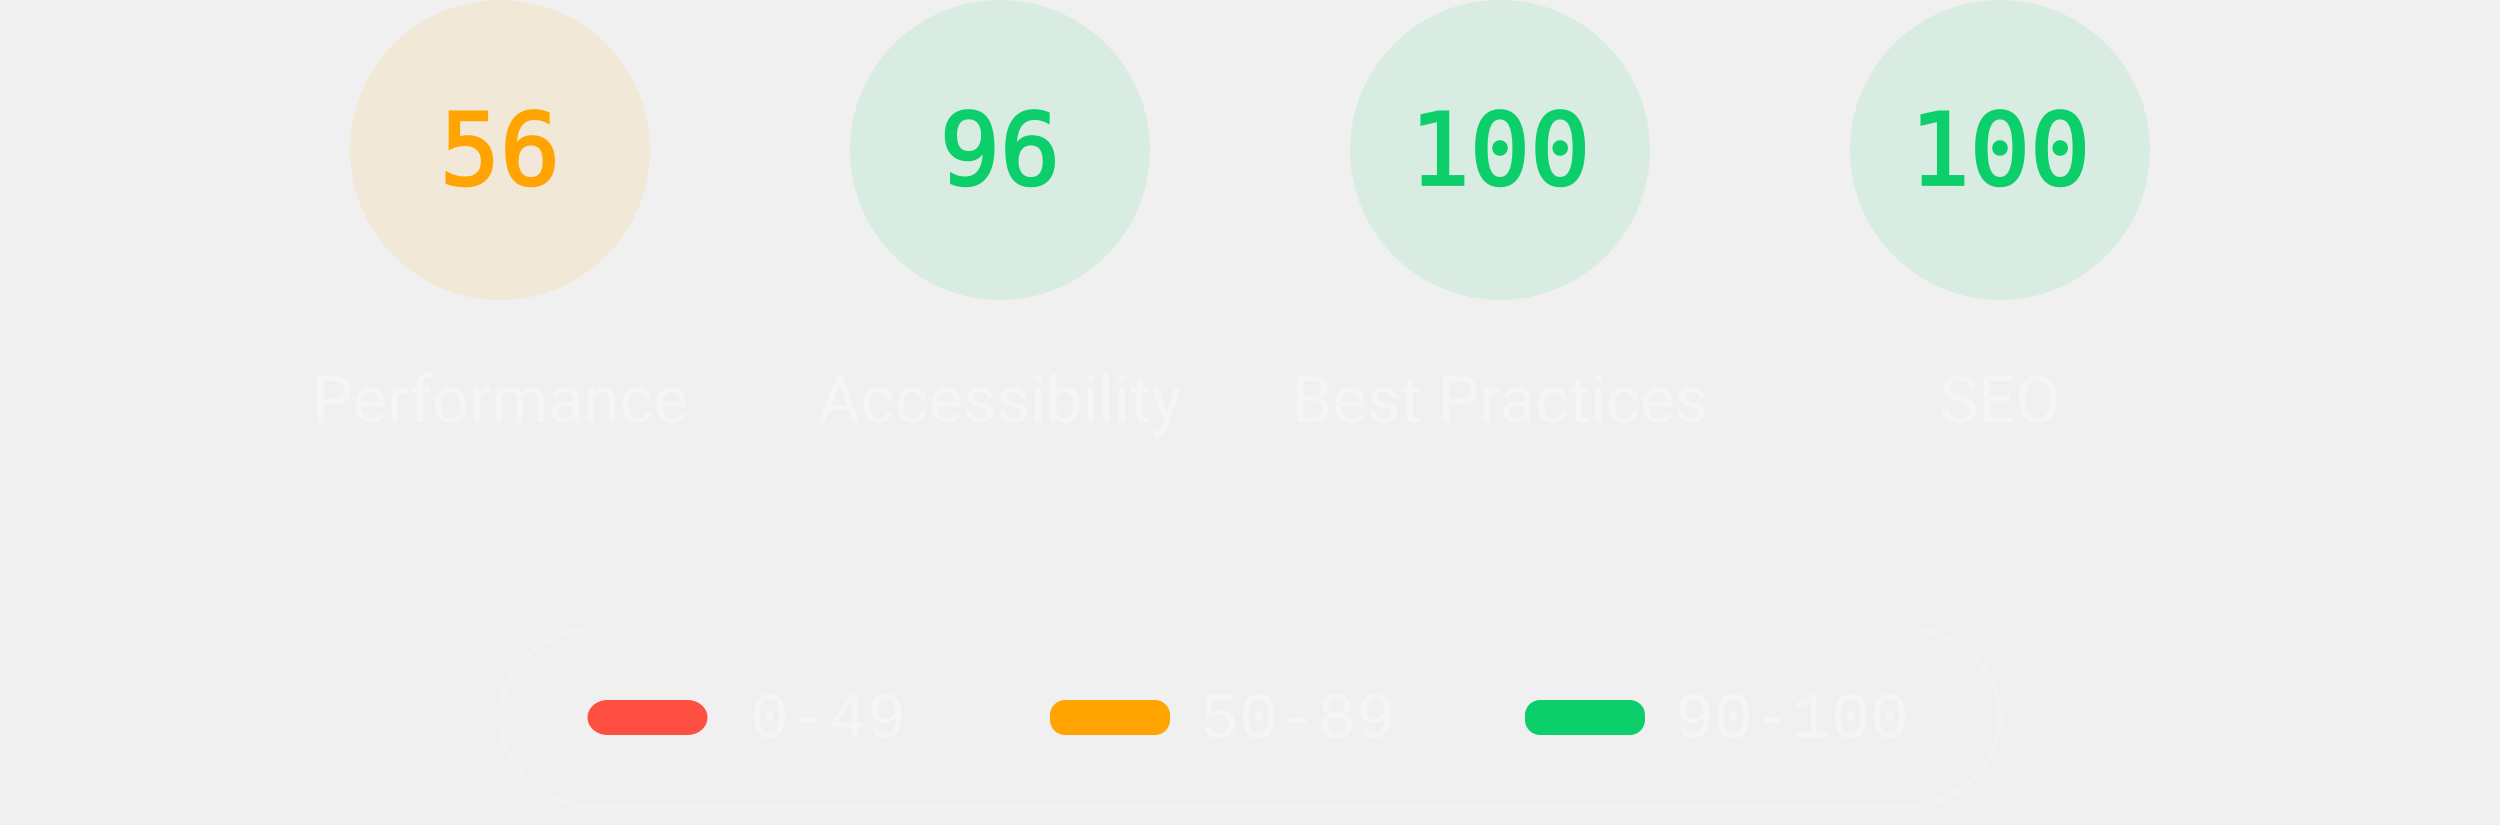
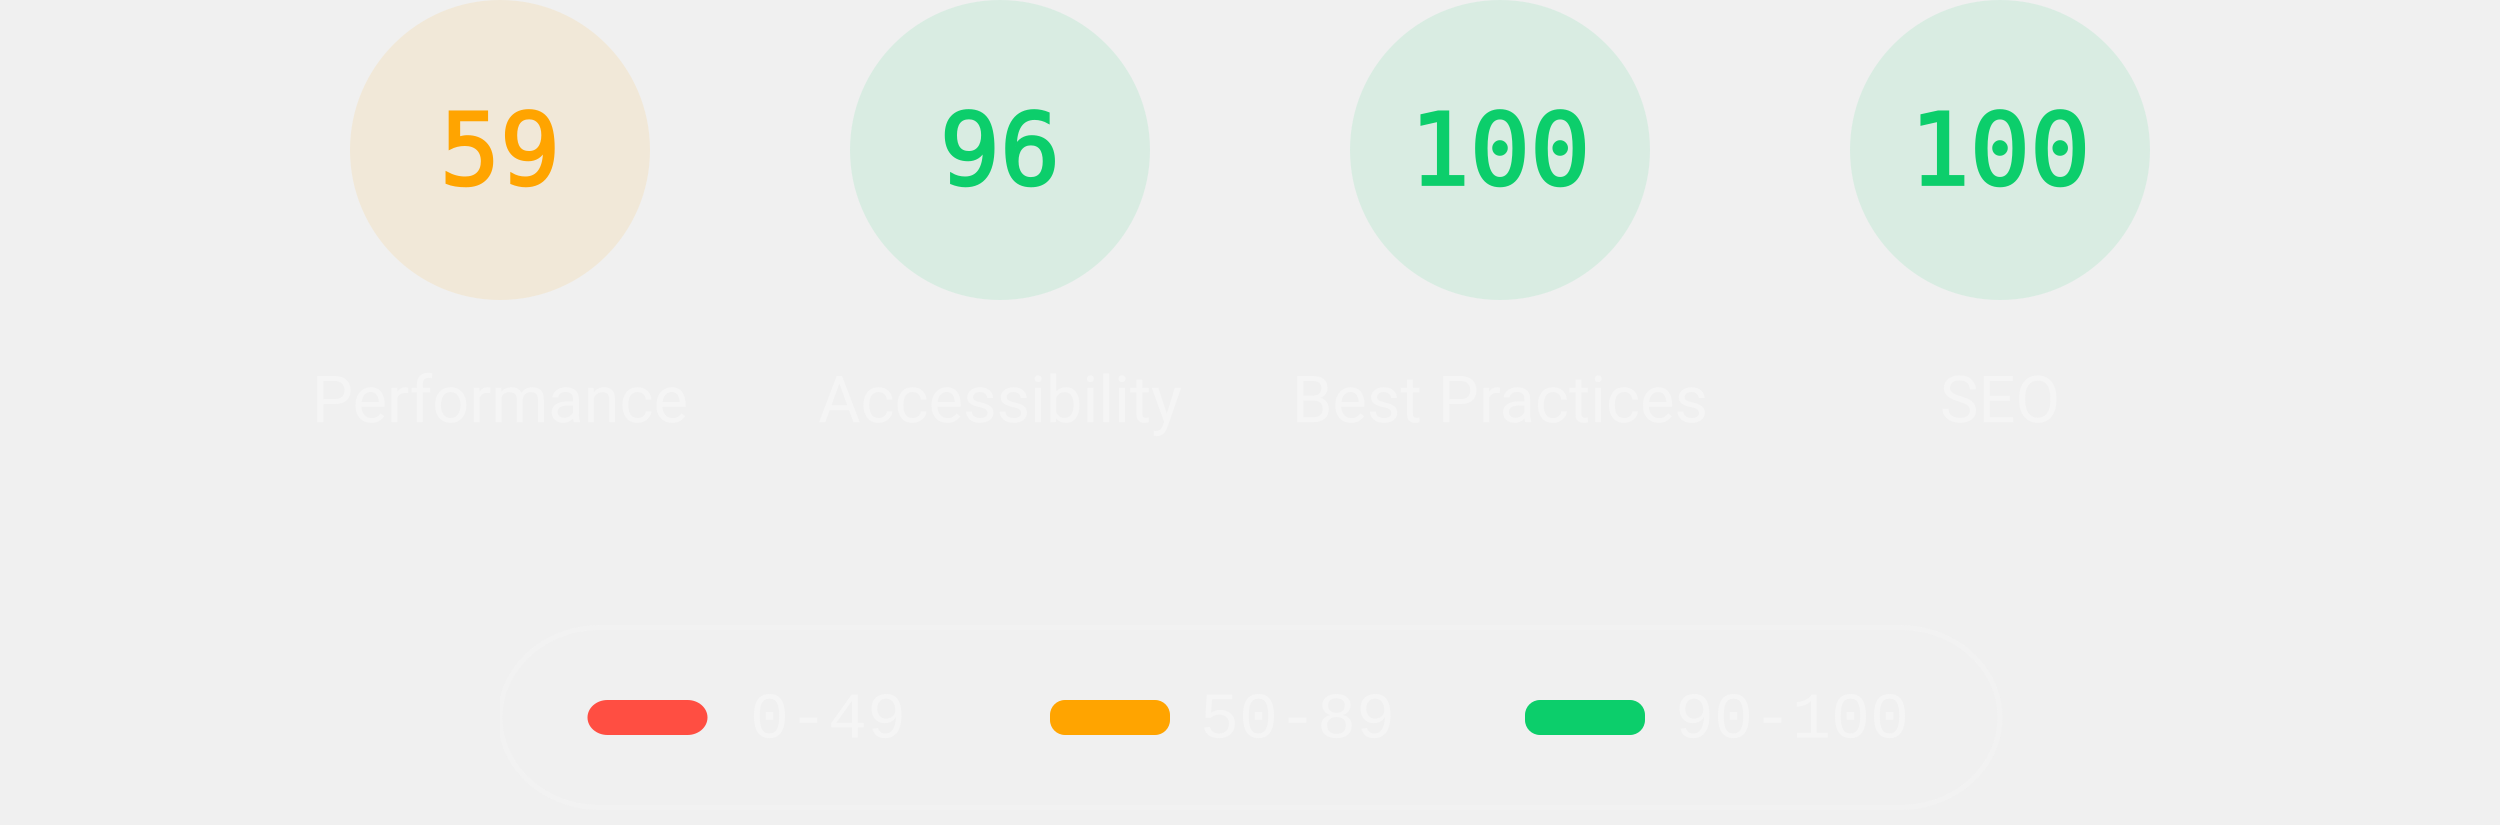
<svg xmlns="http://www.w3.org/2000/svg" class="theme--dark" fill="none" width="1000" height="330">
  <style>
			.gauge-base {
				opacity: 0.1
			}

			.gauge-arc {
				fill: none;
				animation-delay: 250ms;
				stroke-linecap: round;
				transform: rotate(-90deg);
				transform-origin: 100px 60px;
				animation: load-gauge 1s ease forwards
			}

			.guage-text {
				font-size: 40px;
				font-family: monospace;
				text-align: center
			}

			.guage-red {
				color: #ff4e42;
				fill: #ff4e42;
				stroke: #ff4e42
			}
			.guage-orange {
				color: #ffa400;
				fill: #ffa400;
				stroke: #ffa400
			}
			.guage-green {
				color: #0cce6b;
				fill: #0cce6b;
				stroke: #0cce6b
			}
			.theme--agnostic .guage-undefined {
				color: #5c5c5c;
				fill: #5c5c5c;
				stroke: #5c5c5c
			}
			.theme--light .guage-undefined {
				color: #1e1e1e;
				fill: #1e1e1e;
				stroke: #1e1e1e
			}
			.theme--dark .guage-undefined {
				color: #f5f5f5;
				fill: #f5f5f5;
				stroke: #f5f5f5
			}

			.guage-title {
				stroke: none;
				font-size: 26px;
				line-height: 26px;
				font-family: Roboto, Halvetica, Arial, sans-serif
			}
			.metric.guage-title {
				font-family: 'Courier New', Courier, monospace
			}
			.theme--agnostic .guage-title {
				color: #737373;
				fill: #737373
			}
			.theme--light .guage-title {
				color: #212121;
				fill: #212121
			}
			.theme--dark .guage-title {
				color: #f5f5f5;
				fill: #f5f5f5
			}

			@keyframes load-gauge {
				from {
					stroke-dasharray: 0 352.858
				}
			}
			.lh-gauge--pwa__disc {
				fill: #e0e0e0
			}
			.lh-gauge--pwa__logo {
				position: relative;
				fill: #b0b0b0
			}
			.lh-gauge--pwa__invisible {
				display: none
			}
			.lh-gauge--pwa__visible {
				display: inline
			}
			.guage-invisible {
				display: none
			}
			.lh-gauge--pwa__logo--primary-color {
				fill: #304ffe
			}
			.theme--agnostic .lh-gauge--pwa__logo--secondary-color {
				fill: #787878
			}
			.theme--light .lh-gauge--pwa__logo--secondary-color {
				fill: #3d3d3d
			}
			.theme--dark .lh-gauge--pwa__logo--secondary-color {
				fill: #d8b6b6
			}
			.theme--light #svg_2 {
				stroke: #00000022
			}
			.theme--agnostic #svg_2 {
				stroke: #616161
			}
			.theme--light #svg_2 {
				stroke: #00000022
			}
			.theme--dark #svg_2 {
				stroke: #f5f5f566
			}
		</style>
  <svg class="guage-div guage-perf guage-orange" viewBox="0 0 200 200" width="200" height="200" x="100" y="0">
    <circle class="gauge-base" r="56" cx="100" cy="60" stroke-width="8" />
-     <circle class="gauge-arc guage-arc-1" r="56" cx="100" cy="60" stroke-width="8" style="stroke-dasharray: 197.04, 351.858;" />
-     <text class="guage-text" x="100px" y="60px" alignment-baseline="central" dominant-baseline="central" text-anchor="middle">56</text>
+     <circle class="gauge-arc guage-arc-1" r="56" cx="100" cy="60" stroke-width="8" style="stroke-dasharray: 207.596, 351.858;" />
+     <text class="guage-text" x="100px" y="60px" alignment-baseline="central" dominant-baseline="central" text-anchor="middle">59</text>
    <text class="guage-title" x="100px" y="160px" alignment-baseline="central" dominant-baseline="central" text-anchor="middle">Performance</text>
  </svg>
  <svg class="guage-div guage-acc guage-green" viewBox="0 0 200 200" width="200" height="200" x="300" y="0">
    <circle class="gauge-base" r="56" cx="100" cy="60" stroke-width="8" />
    <circle class="gauge-arc guage-arc-2" r="56" cx="100" cy="60" stroke-width="8" style="stroke-dasharray: 337.784, 351.858;" />
    <text class="guage-text" x="100px" y="60px" alignment-baseline="central" dominant-baseline="central" text-anchor="middle">96</text>
    <text class="guage-title" x="100px" y="160px" alignment-baseline="central" dominant-baseline="central" text-anchor="middle">Accessibility</text>
  </svg>
  <svg class="guage-div guage-best guage-green" viewBox="0 0 200 200" width="200" height="200" x="500" y="0">
    <circle class="gauge-base" r="56" cx="100" cy="60" stroke-width="8" />
    <circle class="gauge-arc guage-arc-3" r="56" cx="100" cy="60" stroke-width="8" style="stroke-dasharray: 351.858, 351.858;" />
    <text class="guage-text" x="100px" y="60px" alignment-baseline="central" dominant-baseline="central" text-anchor="middle">100</text>
    <text class="guage-title" x="100px" y="160px" alignment-baseline="central" dominant-baseline="central" text-anchor="middle">Best Practices</text>
  </svg>
  <svg class="guage-div guage-seo guage-green" viewBox="0 0 200 200" width="200" height="200" x="700" y="0">
    <circle class="gauge-base" r="56" cx="100" cy="60" stroke-width="8" />
    <circle class="gauge-arc guage-arc-4" r="56" cx="100" cy="60" stroke-width="8" style="stroke-dasharray: 351.858, 351.858;" />
    <text class="guage-text" x="100px" y="60px" alignment-baseline="central" dominant-baseline="central" text-anchor="middle">100</text>
    <text class="guage-title" x="100px" y="160px" alignment-baseline="central" dominant-baseline="central" text-anchor="middle">SEO</text>
  </svg>
  <svg class="guage-div guage-pwa guage-invisible" viewBox="0 0 200 200" width="200" height="200" x="900" y="0">
    <svg viewBox="0 0 60 60" width="112" height="112" x="44" y="4">
      <defs>
        <linearGradient id="lh-gauge--pwa__check-circle__gradient-0" x1="50%" y1="0%" x2="50%" y2="100%">
          <stop stop-color="#00C852" offset="0%" />
          <stop stop-color="#009688" offset="100%" />
        </linearGradient>
        <linearGradient id="lh-gauge--pwa__installable__shadow-gradient-0" x1="76.056%" x2="24.111%" y1="82.995%" y2="24.735%">
          <stop stop-color="#A5D6A7" offset="0%" />
          <stop stop-color="#80CBC4" offset="100%" />
        </linearGradient>
        <linearGradient id="lh-gauge--pwa__fast-reliable__shadow-gradient-0" x1="76.056%" y1="82.995%" x2="25.678%" y2="26.493%">
          <stop stop-color="#64B5F6" offset="0%" />
          <stop stop-color="#2979FF" offset="100%" />
        </linearGradient>
        <g id="lh-gauge--pwa__fast-reliable-badge-0">
          <circle fill="#FFFFFF" cx="10" cy="10" r="10" />
          <path fill="#304FFE" d="M10 3.58l5.25 2.34v3.5c0 3.23-2.24 6.26-5.25 7-3.01-.74-5.25-3.77-5.25-7v-3.5L10 3.58zm-.47 10.74l2.76-4.83.03-.07c.04-.08 0-.24-.22-.24h-1.64l.47-3.26h-.47l-2.7 4.77c-.02.01.05-.1-.04.05-.09.16-.1.31.18.31h1.63l-.47 3.27h.47z" />
        </g>
        <g id="lh-gauge--pwa__installable-badge-0">
          <circle fill="#FFFFFF" cx="10" cy="10" r="10" />
          <path fill="#009688" d="M10 4.167A5.835 5.835 0 0 0 4.167 10 5.835 5.835 0 0 0 10 15.833 5.835 5.835 0 0 0 15.833 10 5.835 5.835 0 0 0 10 4.167zm2.917 6.416h-2.334v2.334H9.417v-2.334H7.083V9.417h2.334V7.083h1.166v2.334h2.334v1.166z" />
        </g>
      </defs>
      <g stroke="none" fill-rule="nonzero">
        <circle class="lh-gauge--pwa__disc" cx="30" cy="30" r="30" />
        <g class="lh-gauge--pwa__logo">
          <path d="M35.66 19.39l.7-1.75h2L37.4 15 38.6 12l3.4 9h-2.51l-.58-1.61z" />
          <path d="M33.52 21l3.65-9h-2.42l-2.5 5.82L30.5 12h-1.86l-1.9 5.82-1.35-2.65-1.21 3.72L25.4 21h2.38l1.72-5.2 1.64 5.2z" />
          <path fill-rule="nonzero" d="M20.3 17.91h1.48c.45 0 .85-.05 1.2-.15l.39-1.18 1.07-3.3a2.64 2.64 0 0 0-.28-.37c-.55-.6-1.36-.91-2.42-.91H18v9h2.3V17.9zm1.96-3.84c.22.22.33.5.33.87 0 .36-.1.65-.29.87-.2.23-.59.35-1.15.35h-.86v-2.41h.87c.52 0 .89.1 1.1.32z" />
        </g>
        <rect class="lh-gauge--pwa__component lh-gauge--pwa__na-line lh-gauge--pwa__invisible" fill="#FFFFFF" x="20" y="32" width="20" height="4" rx="2" />
        <g class="lh-gauge--pwa__component lh-gauge--pwa__fast-reliable-badge lh-gauge--pwa__invisible" transform="translate(20, 29)">
          <path fill="url(#lh-gauge--pwa__fast-reliable__shadow-gradient-0)" d="M33.63 19.49A30 30 0 0 1 16.2 30.36L3 17.14 17.14 3l16.49 16.49z" />
          <use href="#lh-gauge--pwa__fast-reliable-badge-0" />
        </g>
        <g class="lh-gauge--pwa__component lh-gauge--pwa__installable-badge lh-gauge--pwa__invisible" transform="translate(20, 29)">
          <path fill="url(#lh-gauge--pwa__installable__shadow-gradient-0)" d="M33.629 19.487c-4.272 5.453-10.391 9.39-17.415 10.869L3 17.142 17.142 3 33.63 19.487z" />
          <use href="#lh-gauge--pwa__installable-badge-0" />
        </g>
        <g class="lh-gauge--pwa__component lh-gauge--pwa__fast-reliable-installable-badges lh-gauge--pwa__invisible">
          <g transform="translate(8, 29)">
            <path fill="url(#lh-gauge--pwa__fast-reliable__shadow-gradient-0)" d="M16.321 30.463L3 17.143 17.142 3l22.365 22.365A29.864 29.864 0 0 1 22 31c-1.942 0-3.84-.184-5.679-.537z" />
            <use href="#lh-gauge--pwa__fast-reliable-badge-0" />
          </g>
          <g transform="translate(32, 29)">
            <path fill="url(#lh-gauge--pwa__installable__shadow-gradient-0)" d="M25.982 11.84a30.107 30.107 0 0 1-13.08 15.203L3 17.143 17.142 3l8.84 8.84z" />
            <use href="#lh-gauge--pwa__installable-badge-0" />
          </g>
        </g>
        <g class="lh-gauge--pwa__component lh-gauge--pwa__check-circle lh-gauge--pwa__invisible" transform="translate(18, 28)">
          <circle fill="#FFFFFF" cx="12" cy="12" r="12" />
          <path fill="url(#lh-gauge--pwa__check-circle__gradient-0)" d="M12 2a10 10 0 1 0 0 20 10 10 0 0 0 0-20zm-2 15l-5-5 1.41-1.41L10 14.17l7.59-7.59L19 8l-9 9z" />
        </g>
      </g>
    </svg>
    <text class="guage-title" y="160px" alignment-baseline="central" dominant-baseline="central" text-anchor="middle">
      <tspan x="100px" dy="-6px">Progressive</tspan>
      <tspan x="100px" dy="30px">Web App</tspan>
    </text>
  </svg>
  <svg width="604" height="76" x="200" y="250">
    <g>
      <rect fill="none" id="canvas_background" height="80" width="604" y="-1" x="-1" />
      <g display="none" overflow="visible" y="0" x="0" height="100%" width="100%" id="canvasGrid">
        <rect fill="url(#gridpattern)" stroke-width="0" y="0" x="0" height="100%" width="100%" />
      </g>
    </g>
    <g>
      <rect fill-opacity="0" stroke-width="2" rx="40" id="svg_2" height="72" width="600" y="1" x="0" fill="#000000" />
      <rect stroke="#000" rx="8" id="svg_3" height="14" width="48" y="30" x="35" stroke-opacity="null" stroke-width="0" fill="#ff4e42" />
      <rect stroke="#000" rx="6" id="svg_4" height="14" width="48" y="30" x="220" stroke-opacity="null" stroke-width="0" fill="#ffa400" />
      <rect stroke="#000" rx="6" id="svg_5" height="14" width="48" y="30" x="410" stroke-opacity="null" stroke-width="0" fill="#0cce6b" />
      <text class="metric guage-title" xml:space="preserve" text-anchor="start" font-size="26" id="svg_6" y="45" x="100" stroke-opacity="null" stroke-width="0" stroke="#000">0-49</text>
      <text class="metric guage-title" xml:space="preserve" text-anchor="start" font-size="26" id="svg_7" y="45" x="280" stroke-opacity="null" stroke-width="0" stroke="#000">50-89</text>
      <text class="metric guage-title" xml:space="preserve" text-anchor="start" font-size="26" id="svg_8" y="45" x="470" stroke-opacity="null" stroke-width="0" stroke="#000">90-100</text>
    </g>
  </svg>
</svg>
